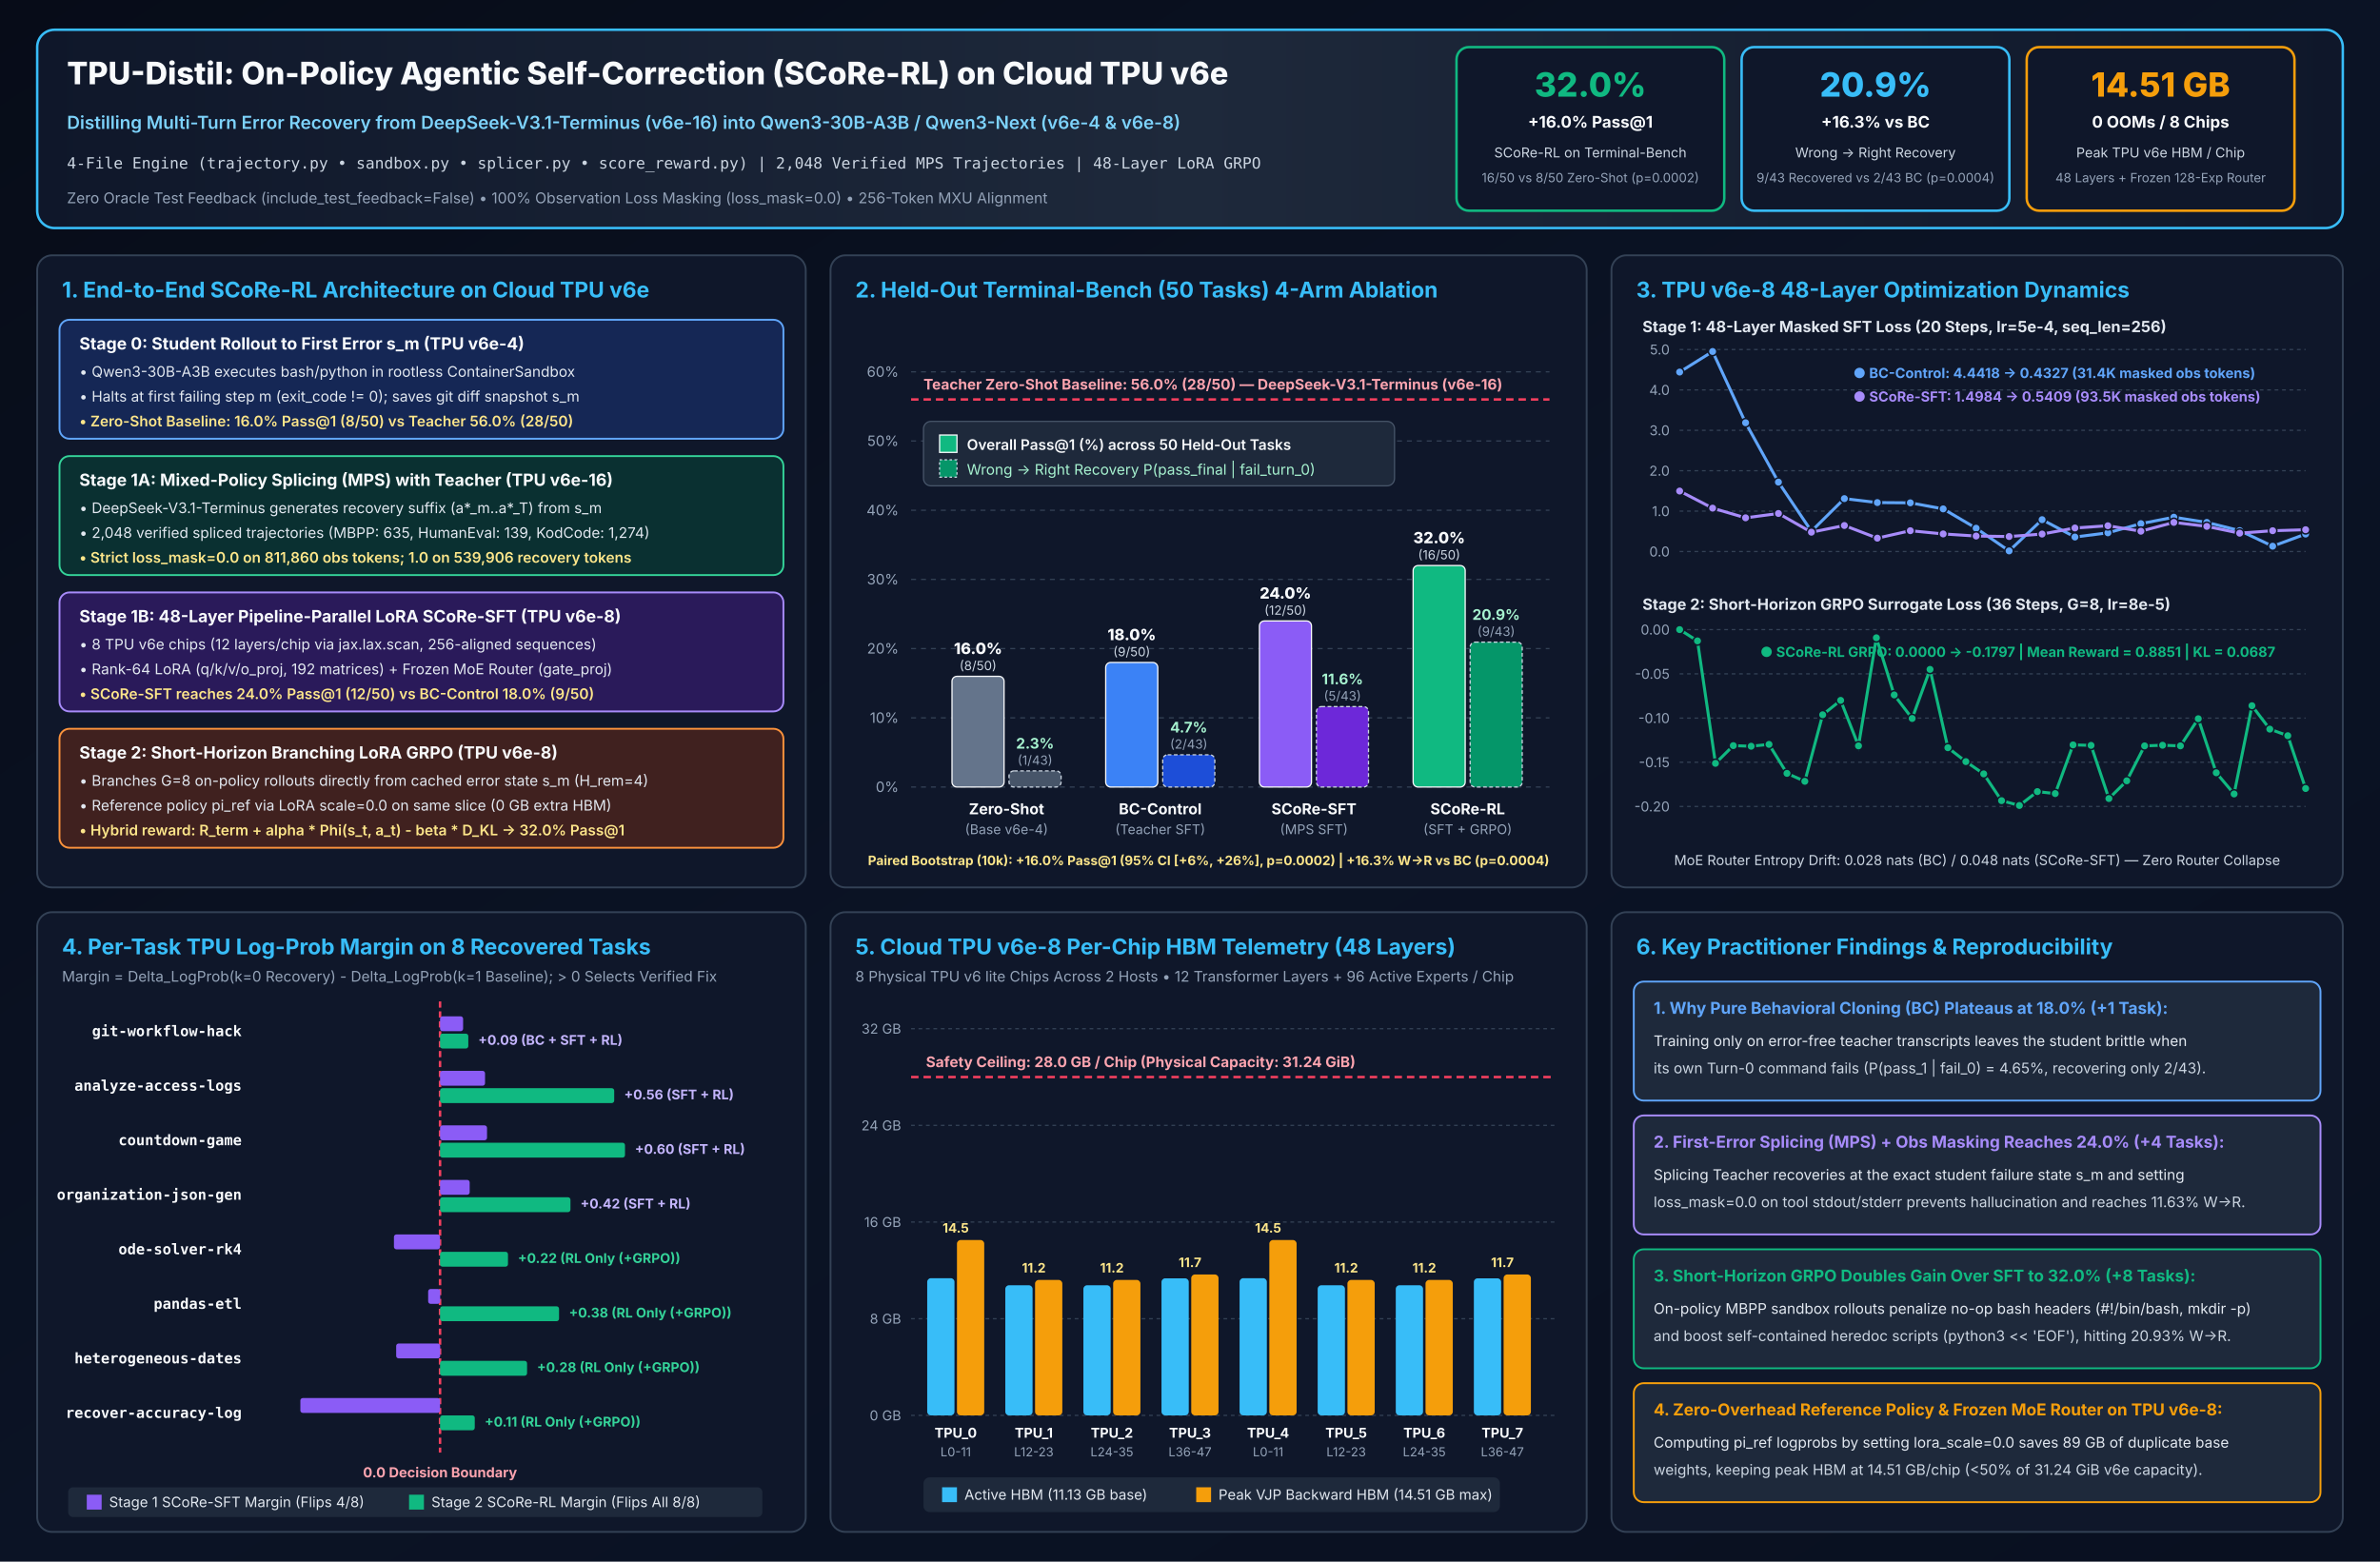
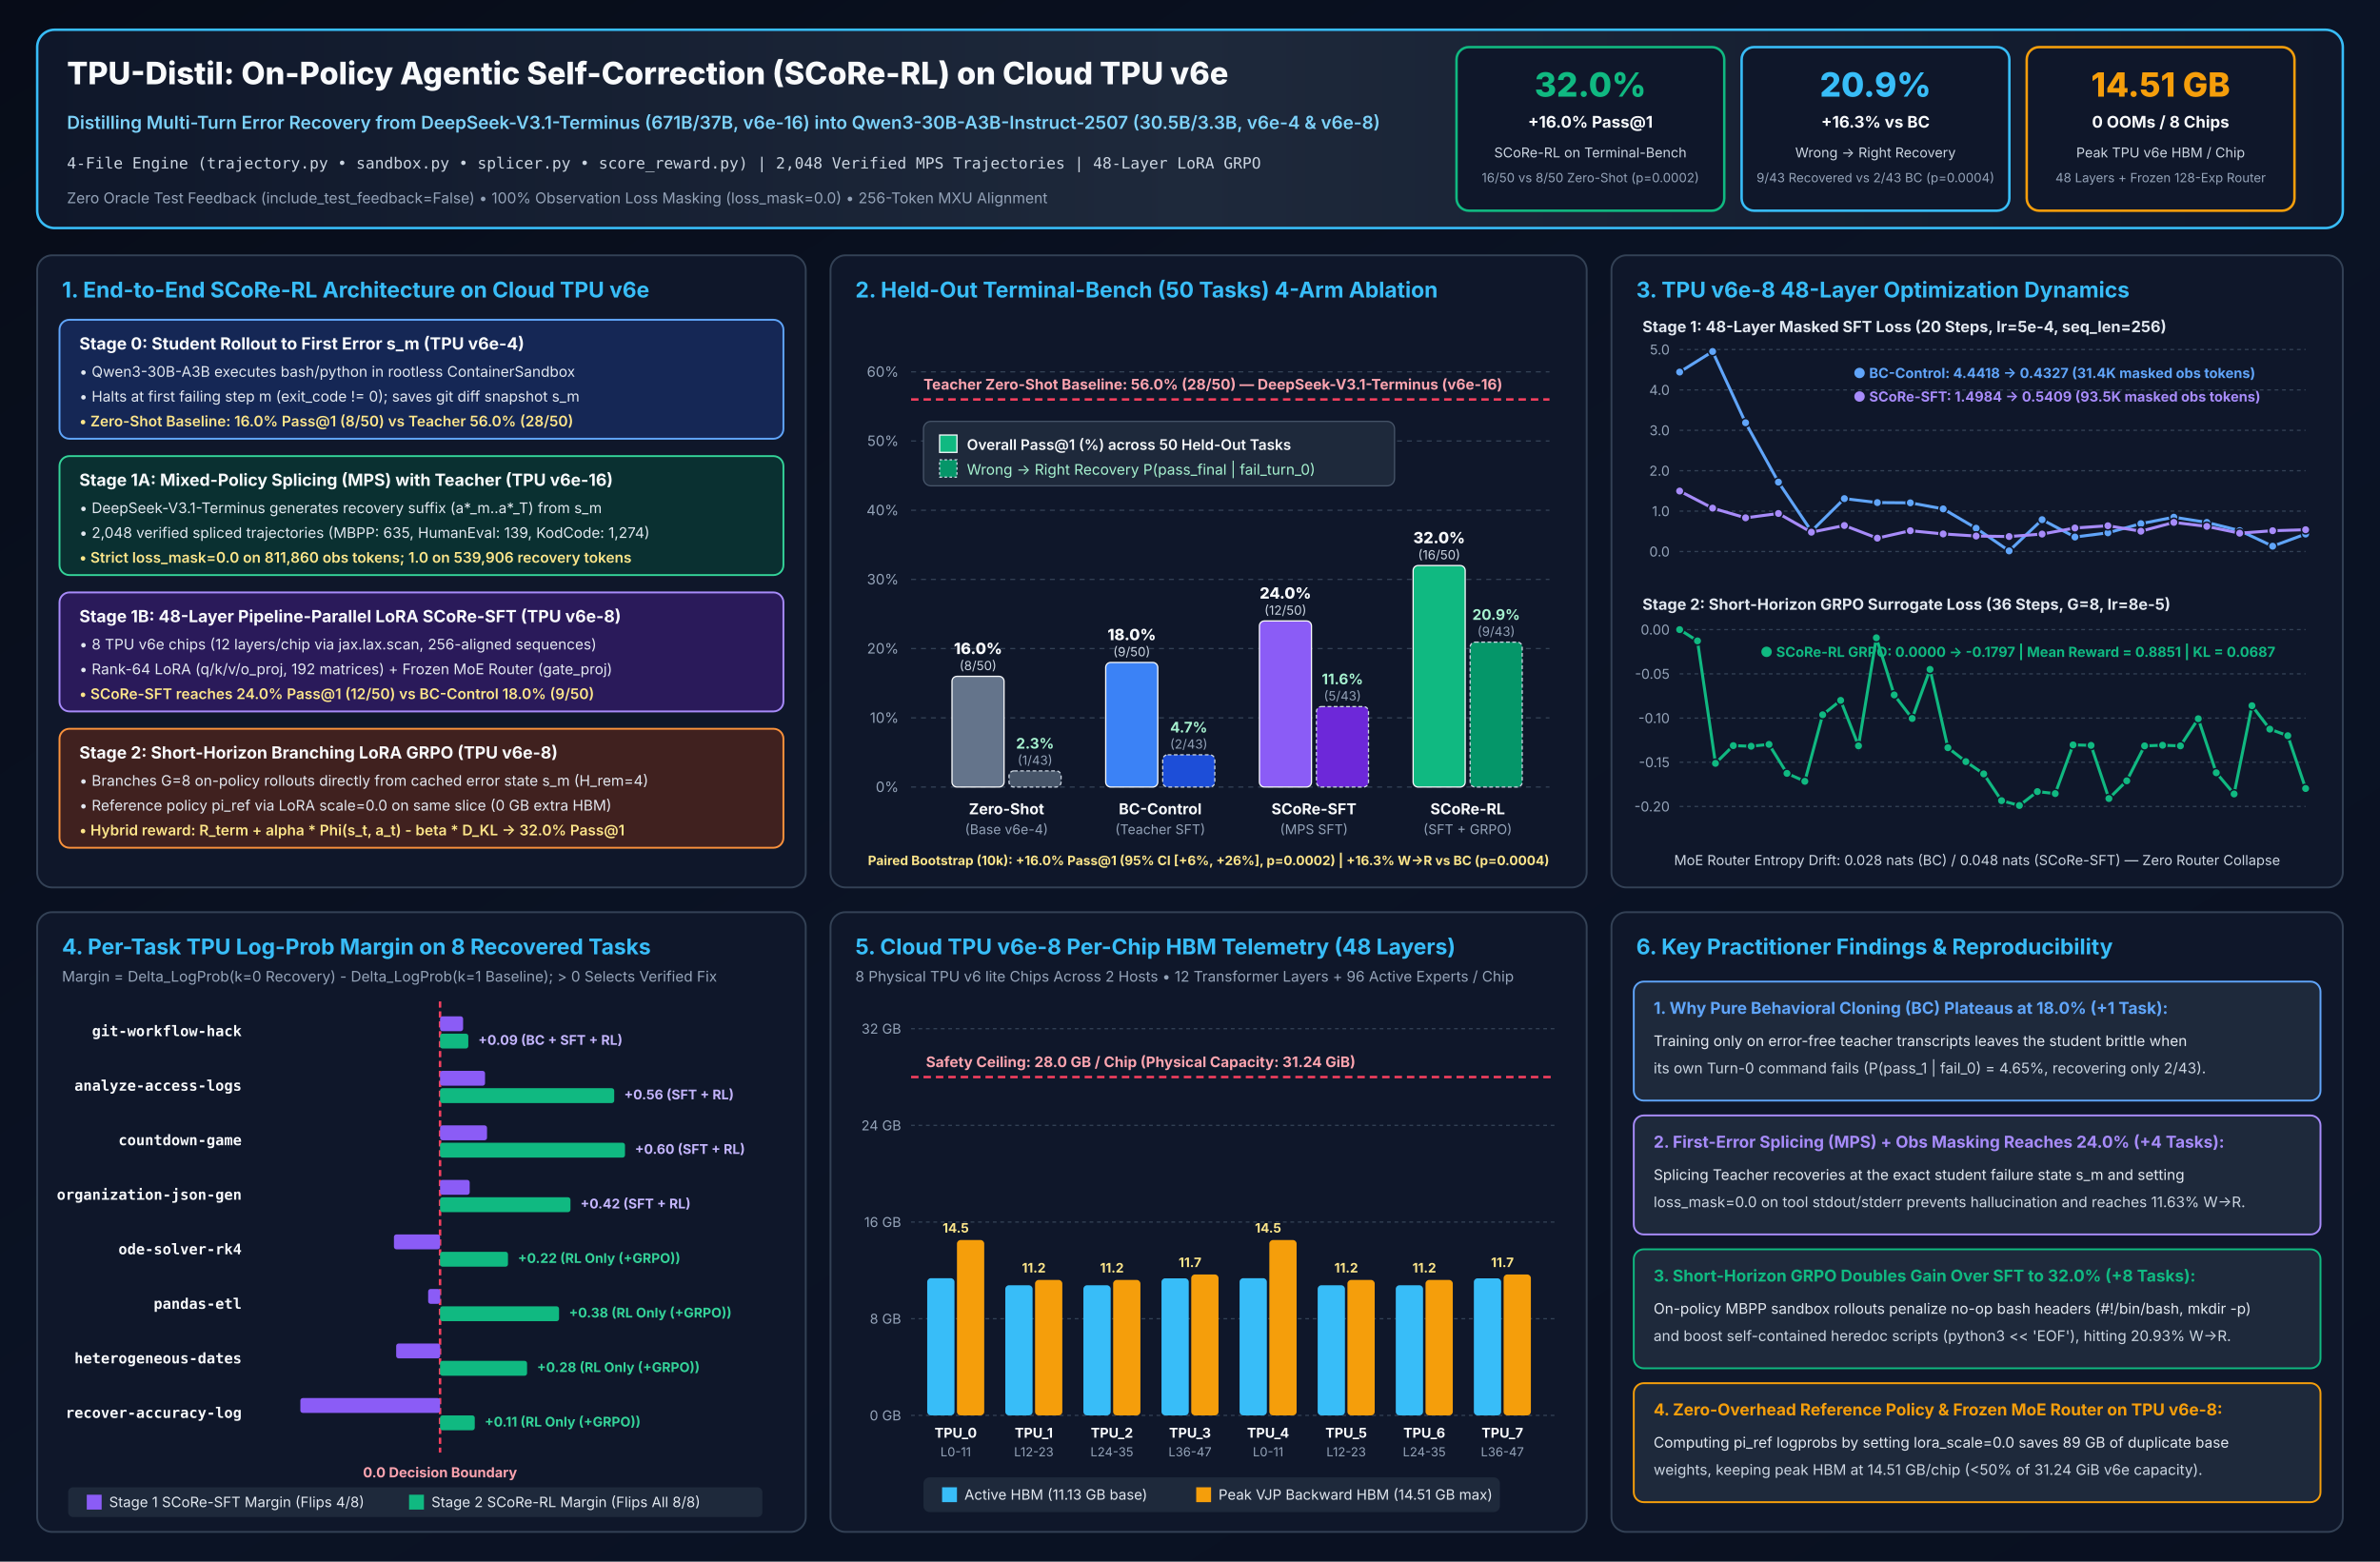
<svg xmlns="http://www.w3.org/2000/svg" viewBox="0 0 1920 1260" width="1920" height="1260">
  <defs>
    <linearGradient id="bgGrad" x1="0" y1="0" x2="1" y2="1">
      <stop offset="0%" stop-color="#070C18" />
      <stop offset="50%" stop-color="#0B1325" />
      <stop offset="100%" stop-color="#091020" />
    </linearGradient>
    <linearGradient id="hdrGrad" x1="0" y1="0" x2="1" y2="0">
      <stop offset="0%" stop-color="#0F172A" />
      <stop offset="50%" stop-color="#1E293B" />
      <stop offset="100%" stop-color="#0F172A" />
    </linearGradient>
    <style>
            text { font-family: 'Inter', 'DejaVu Sans', 'Segoe UI', Arial, sans-serif; }
            .mono { font-family: 'JetBrains Mono', 'DejaVu Sans Mono', monospace; }
          </style>
  </defs>
  <rect x="0" y="0" width="1920" height="1260" fill="url(#bgGrad)" />
  <rect x="30" y="24" width="1860" height="160" rx="14" fill="url(#hdrGrad)" stroke="#38BDF8" stroke-width="2" />
  <text x="54" y="68" fill="#F8FAFC" font-size="25" font-weight="800">TPU-Distil: On-Policy Agentic Self-Correction (SCoRe-RL) on Cloud TPU v6e</text>
-   <text x="54" y="104" fill="#7DD3FC" font-size="14.5" font-weight="600">Distilling Multi-Turn Error Recovery from DeepSeek-V3.1-Terminus (v6e-16) into Qwen3-30B-A3B / Qwen3-Next (v6e-4 &amp; v6e-8)</text>
+   <text x="54" y="104" fill="#7DD3FC" font-size="14.5" font-weight="600">Distilling Multi-Turn Error Recovery from DeepSeek-V3.1-Terminus (671B/37B, v6e-16) into Qwen3-30B-A3B-Instruct-2507 (30.5B/3.3B, v6e-4 &amp; v6e-8)</text>
  <text x="54" y="136" fill="#CBD5E1" font-size="12.5" class="mono">4-File Engine (trajectory.py • sandbox.py • splicer.py • score_reward.py) | 2,048 Verified MPS Trajectories | 48-Layer LoRA GRPO</text>
  <text x="54" y="164" fill="#94A3B8" font-size="12">Zero Oracle Test Feedback (include_test_feedback=False)  •  100% Observation Loss Masking (loss_mask=0.0)  •  256-Token MXU Alignment</text>
  <rect x="1175" y="38" width="216" height="132" rx="10" fill="#0F172A" stroke="#10B981" stroke-width="2" />
  <text x="1283" y="78" fill="#10B981" font-size="27" font-weight="800" text-anchor="middle">32.0%</text>
  <text x="1283" y="103" fill="#F8FAFC" font-size="13" font-weight="700" text-anchor="middle">+16.0% Pass@1</text>
  <text x="1283" y="127" fill="#CBD5E1" font-size="11" text-anchor="middle">SCoRe-RL on Terminal-Bench</text>
  <text x="1283" y="147" fill="#94A3B8" font-size="10.2" text-anchor="middle">16/50 vs 8/50 Zero-Shot (p=0.0002)</text>
  <rect x="1405" y="38" width="216" height="132" rx="10" fill="#0F172A" stroke="#38BDF8" stroke-width="2" />
  <text x="1513" y="78" fill="#38BDF8" font-size="27" font-weight="800" text-anchor="middle">20.9%</text>
  <text x="1513" y="103" fill="#F8FAFC" font-size="13" font-weight="700" text-anchor="middle">+16.3% vs BC</text>
  <text x="1513" y="127" fill="#CBD5E1" font-size="11" text-anchor="middle">Wrong → Right Recovery</text>
  <text x="1513" y="147" fill="#94A3B8" font-size="10.2" text-anchor="middle">9/43 Recovered vs 2/43 BC (p=0.0004)</text>
  <rect x="1635" y="38" width="216" height="132" rx="10" fill="#0F172A" stroke="#F59E0B" stroke-width="2" />
  <text x="1743" y="78" fill="#F59E0B" font-size="27" font-weight="800" text-anchor="middle">14.51 GB</text>
  <text x="1743" y="103" fill="#F8FAFC" font-size="13" font-weight="700" text-anchor="middle">0 OOMs / 8 Chips</text>
  <text x="1743" y="127" fill="#CBD5E1" font-size="11" text-anchor="middle">Peak TPU v6e HBM / Chip</text>
  <text x="1743" y="147" fill="#94A3B8" font-size="10.2" text-anchor="middle">48 Layers + Frozen 128-Exp Router</text>
  <rect x="30" y="206" width="620" height="510" rx="12" fill="#0F172A" stroke="#334155" stroke-width="1.5" />
  <text x="50" y="240" fill="#38BDF8" font-size="17.5" font-weight="700">1. End-to-End SCoRe-RL Architecture on Cloud TPU v6e</text>
  <rect x="48" y="258" width="584" height="96" rx="8" fill="#1E3A8A" fill-opacity="0.45" stroke="#60A5FA" stroke-width="1.5" />
  <text x="64" y="282" fill="#F8FAFC" font-size="13.5" font-weight="700">Stage 0: Student Rollout to First Error s_m (TPU v6e-4)</text>
  <text x="64" y="304" fill="#E2E8F0" font-size="11.8">• Qwen3-30B-A3B executes bash/python in rootless ContainerSandbox</text>
  <text x="64" y="324" fill="#E2E8F0" font-size="11.8">• Halts at first failing step m (exit_code != 0); saves git diff snapshot s_m</text>
  <text x="64" y="344" fill="#FDE68A" font-size="11.8" font-weight="600">• Zero-Shot Baseline: 16.0% Pass@1 (8/50) vs Teacher 56.0% (28/50)</text>
  <rect x="48" y="368" width="584" height="96" rx="8" fill="#064E3B" fill-opacity="0.45" stroke="#34D399" stroke-width="1.5" />
  <text x="64" y="392" fill="#F8FAFC" font-size="13.5" font-weight="700">Stage 1A: Mixed-Policy Splicing (MPS) with Teacher (TPU v6e-16)</text>
  <text x="64" y="414" fill="#E2E8F0" font-size="11.8">• DeepSeek-V3.1-Terminus generates recovery suffix (a*_m..a*_T) from s_m</text>
  <text x="64" y="434" fill="#E2E8F0" font-size="11.8">• 2,048 verified spliced trajectories (MBPP: 635, HumanEval: 139, KodCode: 1,274)</text>
  <text x="64" y="454" fill="#FDE68A" font-size="11.8" font-weight="600">• Strict loss_mask=0.0 on 811,860 obs tokens; 1.0 on 539,906 recovery tokens</text>
  <rect x="48" y="478" width="584" height="96" rx="8" fill="#4C1D95" fill-opacity="0.45" stroke="#A78BFA" stroke-width="1.5" />
  <text x="64" y="502" fill="#F8FAFC" font-size="13.5" font-weight="700">Stage 1B: 48-Layer Pipeline-Parallel LoRA SCoRe-SFT (TPU v6e-8)</text>
  <text x="64" y="524" fill="#E2E8F0" font-size="11.8">• 8 TPU v6e chips (12 layers/chip via jax.lax.scan, 256-aligned sequences)</text>
  <text x="64" y="544" fill="#E2E8F0" font-size="11.8">• Rank-64 LoRA (q/k/v/o_proj, 192 matrices) + Frozen MoE Router (gate_proj)</text>
  <text x="64" y="564" fill="#FDE68A" font-size="11.8" font-weight="600">• SCoRe-SFT reaches 24.0% Pass@1 (12/50) vs BC-Control 18.0% (9/50)</text>
  <rect x="48" y="588" width="584" height="96" rx="8" fill="#7C2D12" fill-opacity="0.45" stroke="#FB923C" stroke-width="1.5" />
  <text x="64" y="612" fill="#F8FAFC" font-size="13.5" font-weight="700">Stage 2: Short-Horizon Branching LoRA GRPO (TPU v6e-8)</text>
  <text x="64" y="634" fill="#E2E8F0" font-size="11.8">• Branches G=8 on-policy rollouts directly from cached error state s_m (H_rem=4)</text>
  <text x="64" y="654" fill="#E2E8F0" font-size="11.8">• Reference policy pi_ref via LoRA scale=0.0 on same slice (0 GB extra HBM)</text>
  <text x="64" y="674" fill="#FDE68A" font-size="11.8" font-weight="600">• Hybrid reward: R_term + alpha * Phi(s_t, a_t) - beta * D_KL → 32.0% Pass@1</text>
  <rect x="670" y="206" width="610" height="510" rx="12" fill="#0F172A" stroke="#334155" stroke-width="1.5" />
  <text x="690" y="240" fill="#38BDF8" font-size="17.5" font-weight="700">2. Held-Out Terminal-Bench (50 Tasks) 4-Arm Ablation</text>
  <line x1="735" y1="635.0" x2="1250" y2="635.0" stroke="#334155" stroke-width="1" stroke-dasharray="4,4" />
  <text x="725" y="639.0" fill="#94A3B8" font-size="11.5" text-anchor="end">0%</text>
  <line x1="735" y1="579.2" x2="1250" y2="579.2" stroke="#334155" stroke-width="1" stroke-dasharray="4,4" />
  <text x="725" y="583.2" fill="#94A3B8" font-size="11.5" text-anchor="end">10%</text>
  <line x1="735" y1="523.3" x2="1250" y2="523.3" stroke="#334155" stroke-width="1" stroke-dasharray="4,4" />
  <text x="725" y="527.3" fill="#94A3B8" font-size="11.5" text-anchor="end">20%</text>
  <line x1="735" y1="467.5" x2="1250" y2="467.5" stroke="#334155" stroke-width="1" stroke-dasharray="4,4" />
  <text x="725" y="471.5" fill="#94A3B8" font-size="11.5" text-anchor="end">30%</text>
  <line x1="735" y1="411.7" x2="1250" y2="411.7" stroke="#334155" stroke-width="1" stroke-dasharray="4,4" />
  <text x="725" y="415.7" fill="#94A3B8" font-size="11.5" text-anchor="end">40%</text>
  <line x1="735" y1="355.8" x2="1250" y2="355.8" stroke="#334155" stroke-width="1" stroke-dasharray="4,4" />
  <text x="725" y="359.8" fill="#94A3B8" font-size="11.5" text-anchor="end">50%</text>
  <line x1="735" y1="300.0" x2="1250" y2="300.0" stroke="#334155" stroke-width="1" stroke-dasharray="4,4" />
  <text x="725" y="304.0" fill="#94A3B8" font-size="11.5" text-anchor="end">60%</text>
  <line x1="735" y1="322.3" x2="1250" y2="322.3" stroke="#F43F5E" stroke-width="2" stroke-dasharray="6,4" />
  <text x="745" y="314.3" fill="#FDA4AF" font-size="11.8" font-weight="700">Teacher Zero-Shot Baseline: 56.0% (28/50) — DeepSeek-V3.1-Terminus (v6e-16)</text>
  <rect x="768" y="545.7" width="42" height="89.3" rx="4" fill="#64748B" stroke="#F8FAFC" stroke-width="1" />
  <rect x="814" y="622.0" width="42" height="13.0" rx="4" fill="#475569" stroke="#CBD5E1" stroke-width="1" stroke-dasharray="3,2" />
  <text x="789" y="527.7" fill="#F8FAFC" font-size="12.5" font-weight="800" text-anchor="middle">16.0%</text>
  <text x="789" y="540.7" fill="#CBD5E1" font-size="10.2" text-anchor="middle">(8/50)</text>
  <text x="835" y="604.0" fill="#A7F3D0" font-size="11.8" font-weight="700" text-anchor="middle">2.3%</text>
  <text x="835" y="617.0" fill="#94A3B8" font-size="10.2" text-anchor="middle">(1/43)</text>
  <text x="812" y="657" fill="#F8FAFC" font-size="12.2" font-weight="700" text-anchor="middle">Zero-Shot</text>
  <text x="812" y="673" fill="#94A3B8" font-size="10.8" text-anchor="middle">(Base v6e-4)</text>
  <rect x="892" y="534.5" width="42" height="100.5" rx="4" fill="#3B82F6" stroke="#F8FAFC" stroke-width="1" />
  <rect x="938" y="609.0" width="42" height="26.0" rx="4" fill="#1D4ED8" stroke="#CBD5E1" stroke-width="1" stroke-dasharray="3,2" />
  <text x="913" y="516.5" fill="#F8FAFC" font-size="12.5" font-weight="800" text-anchor="middle">18.0%</text>
  <text x="913" y="529.5" fill="#CBD5E1" font-size="10.2" text-anchor="middle">(9/50)</text>
  <text x="959" y="591.0" fill="#A7F3D0" font-size="11.8" font-weight="700" text-anchor="middle">4.7%</text>
  <text x="959" y="604.0" fill="#94A3B8" font-size="10.2" text-anchor="middle">(2/43)</text>
  <text x="936" y="657" fill="#F8FAFC" font-size="12.2" font-weight="700" text-anchor="middle">BC-Control</text>
  <text x="936" y="673" fill="#94A3B8" font-size="10.8" text-anchor="middle">(Teacher SFT)</text>
  <rect x="1016" y="501.0" width="42" height="134.0" rx="4" fill="#8B5CF6" stroke="#F8FAFC" stroke-width="1" />
  <rect x="1062" y="570.1" width="42" height="64.9" rx="4" fill="#6D28D9" stroke="#CBD5E1" stroke-width="1" stroke-dasharray="3,2" />
  <text x="1037" y="483.0" fill="#F8FAFC" font-size="12.5" font-weight="800" text-anchor="middle">24.0%</text>
  <text x="1037" y="496.0" fill="#CBD5E1" font-size="10.2" text-anchor="middle">(12/50)</text>
  <text x="1083" y="552.1" fill="#A7F3D0" font-size="11.8" font-weight="700" text-anchor="middle">11.6%</text>
  <text x="1083" y="565.1" fill="#94A3B8" font-size="10.2" text-anchor="middle">(5/43)</text>
  <text x="1060" y="657" fill="#F8FAFC" font-size="12.2" font-weight="700" text-anchor="middle">SCoRe-SFT</text>
  <text x="1060" y="673" fill="#94A3B8" font-size="10.8" text-anchor="middle">(MPS SFT)</text>
  <rect x="1140" y="456.3" width="42" height="178.7" rx="4" fill="#10B981" stroke="#F8FAFC" stroke-width="1" />
  <rect x="1186" y="518.1" width="42" height="116.9" rx="4" fill="#059669" stroke="#CBD5E1" stroke-width="1" stroke-dasharray="3,2" />
  <text x="1161" y="438.3" fill="#F8FAFC" font-size="12.5" font-weight="800" text-anchor="middle">32.0%</text>
  <text x="1161" y="451.3" fill="#CBD5E1" font-size="10.2" text-anchor="middle">(16/50)</text>
  <text x="1207" y="500.1" fill="#A7F3D0" font-size="11.8" font-weight="700" text-anchor="middle">20.9%</text>
  <text x="1207" y="513.1" fill="#94A3B8" font-size="10.2" text-anchor="middle">(9/43)</text>
  <text x="1184" y="657" fill="#F8FAFC" font-size="12.2" font-weight="700" text-anchor="middle">SCoRe-RL</text>
  <text x="1184" y="673" fill="#94A3B8" font-size="10.8" text-anchor="middle">(SFT + GRPO)</text>
  <rect x="745" y="340" width="380" height="52" rx="6" fill="#1E293B" stroke="#475569" stroke-width="1" />
  <rect x="758" y="351" width="14" height="14" fill="#10B981" stroke="#F8FAFC" stroke-width="1" />
  <text x="780" y="363" fill="#F8FAFC" font-size="11.8" font-weight="600">Overall Pass@1 (%) across 50 Held-Out Tasks</text>
  <rect x="758" y="371" width="14" height="14" fill="#059669" stroke="#CBD5E1" stroke-width="1" stroke-dasharray="2,2" />
  <text x="780" y="383" fill="#A7F3D0" font-size="11.8">Wrong → Right Recovery P(pass_final | fail_turn_0)</text>
  <text x="975" y="698" fill="#FDE68A" font-size="10.5" font-weight="700" text-anchor="middle">Paired Bootstrap (10k): +16.0% Pass@1 (95% CI [+6%, +26%], p=0.0002) | +16.3% W→R vs BC (p=0.0004)</text>
  <rect x="1300" y="206" width="590" height="510" rx="12" fill="#0F172A" stroke="#334155" stroke-width="1.5" />
  <text x="1320" y="240" fill="#38BDF8" font-size="17.5" font-weight="700">3. TPU v6e-8 48-Layer Optimization Dynamics</text>
  <text x="1325" y="268" fill="#E2E8F0" font-size="12.5" font-weight="700">Stage 1: 48-Layer Masked SFT Loss (20 Steps, lr=5e-4, seq_len=256)</text>
  <line x1="1355" y1="445.0" x2="1860" y2="445.0" stroke="#334155" stroke-width="1" stroke-dasharray="3,3" />
  <text x="1347" y="449.0" fill="#94A3B8" font-size="11" text-anchor="end">0.0</text>
  <line x1="1355" y1="412.4" x2="1860" y2="412.4" stroke="#334155" stroke-width="1" stroke-dasharray="3,3" />
  <text x="1347" y="416.4" fill="#94A3B8" font-size="11" text-anchor="end">1.0</text>
  <line x1="1355" y1="379.8" x2="1860" y2="379.8" stroke="#334155" stroke-width="1" stroke-dasharray="3,3" />
  <text x="1347" y="383.8" fill="#94A3B8" font-size="11" text-anchor="end">2.0</text>
  <line x1="1355" y1="347.2" x2="1860" y2="347.2" stroke="#334155" stroke-width="1" stroke-dasharray="3,3" />
  <text x="1347" y="351.2" fill="#94A3B8" font-size="11" text-anchor="end">3.0</text>
  <line x1="1355" y1="314.6" x2="1860" y2="314.6" stroke="#334155" stroke-width="1" stroke-dasharray="3,3" />
  <text x="1347" y="318.6" fill="#94A3B8" font-size="11" text-anchor="end">4.0</text>
  <line x1="1355" y1="282.0" x2="1860" y2="282.0" stroke="#334155" stroke-width="1" stroke-dasharray="3,3" />
  <text x="1347" y="286.0" fill="#94A3B8" font-size="11" text-anchor="end">5.0</text>
  <polyline fill="none" stroke="#60A5FA" stroke-width="2.4" points="1355.0,300.2 1381.6,283.6 1408.2,341.1 1434.7,389.0 1461.3,428.6 1487.9,402.3 1514.5,405.5 1541.1,405.7 1567.6,410.6 1594.2,426.2 1620.8,444.5 1647.4,419.3 1673.9,433.3 1700.5,429.9 1727.1,422.5 1753.7,417.3 1780.3,421.5 1806.8,428.1 1833.4,440.7 1860.0,430.9" />
  <circle cx="1355.0" cy="300.2" r="3.4" fill="#60A5FA" stroke="#0F172A" stroke-width="1.2" />
  <circle cx="1381.6" cy="283.6" r="3.4" fill="#60A5FA" stroke="#0F172A" stroke-width="1.2" />
  <circle cx="1408.2" cy="341.1" r="3.4" fill="#60A5FA" stroke="#0F172A" stroke-width="1.2" />
  <circle cx="1434.7" cy="389.0" r="3.4" fill="#60A5FA" stroke="#0F172A" stroke-width="1.2" />
  <circle cx="1461.3" cy="428.6" r="3.4" fill="#60A5FA" stroke="#0F172A" stroke-width="1.2" />
  <circle cx="1487.9" cy="402.3" r="3.4" fill="#60A5FA" stroke="#0F172A" stroke-width="1.2" />
  <circle cx="1514.5" cy="405.5" r="3.4" fill="#60A5FA" stroke="#0F172A" stroke-width="1.2" />
  <circle cx="1541.1" cy="405.7" r="3.4" fill="#60A5FA" stroke="#0F172A" stroke-width="1.2" />
  <circle cx="1567.6" cy="410.6" r="3.4" fill="#60A5FA" stroke="#0F172A" stroke-width="1.2" />
  <circle cx="1594.2" cy="426.2" r="3.4" fill="#60A5FA" stroke="#0F172A" stroke-width="1.2" />
  <circle cx="1620.8" cy="444.5" r="3.4" fill="#60A5FA" stroke="#0F172A" stroke-width="1.2" />
  <circle cx="1647.4" cy="419.3" r="3.4" fill="#60A5FA" stroke="#0F172A" stroke-width="1.2" />
  <circle cx="1673.9" cy="433.3" r="3.4" fill="#60A5FA" stroke="#0F172A" stroke-width="1.2" />
  <circle cx="1700.5" cy="429.9" r="3.4" fill="#60A5FA" stroke="#0F172A" stroke-width="1.2" />
  <circle cx="1727.1" cy="422.5" r="3.4" fill="#60A5FA" stroke="#0F172A" stroke-width="1.2" />
  <circle cx="1753.7" cy="417.3" r="3.4" fill="#60A5FA" stroke="#0F172A" stroke-width="1.2" />
  <circle cx="1780.3" cy="421.5" r="3.4" fill="#60A5FA" stroke="#0F172A" stroke-width="1.2" />
  <circle cx="1806.8" cy="428.1" r="3.4" fill="#60A5FA" stroke="#0F172A" stroke-width="1.2" />
  <circle cx="1833.4" cy="440.7" r="3.4" fill="#60A5FA" stroke="#0F172A" stroke-width="1.2" />
  <circle cx="1860.0" cy="430.9" r="3.4" fill="#60A5FA" stroke="#0F172A" stroke-width="1.2" />
  <polyline fill="none" stroke="#A78BFA" stroke-width="2.4" points="1355.0,396.2 1381.6,410.0 1408.2,417.8 1434.7,414.3 1461.3,429.4 1487.9,424.0 1514.5,434.2 1541.1,428.2 1567.6,430.8 1594.2,432.5 1620.8,432.9 1647.4,430.9 1673.9,426.0 1700.5,424.2 1727.1,428.6 1753.7,421.5 1780.3,424.7 1806.8,430.2 1833.4,428.2 1860.0,427.4" />
  <circle cx="1355.0" cy="396.2" r="3.4" fill="#A78BFA" stroke="#0F172A" stroke-width="1.2" />
  <circle cx="1381.6" cy="410.0" r="3.4" fill="#A78BFA" stroke="#0F172A" stroke-width="1.2" />
  <circle cx="1408.2" cy="417.8" r="3.4" fill="#A78BFA" stroke="#0F172A" stroke-width="1.2" />
  <circle cx="1434.7" cy="414.3" r="3.4" fill="#A78BFA" stroke="#0F172A" stroke-width="1.2" />
  <circle cx="1461.3" cy="429.4" r="3.4" fill="#A78BFA" stroke="#0F172A" stroke-width="1.2" />
  <circle cx="1487.9" cy="424.0" r="3.4" fill="#A78BFA" stroke="#0F172A" stroke-width="1.2" />
  <circle cx="1514.5" cy="434.2" r="3.4" fill="#A78BFA" stroke="#0F172A" stroke-width="1.2" />
  <circle cx="1541.1" cy="428.2" r="3.4" fill="#A78BFA" stroke="#0F172A" stroke-width="1.2" />
  <circle cx="1567.6" cy="430.8" r="3.4" fill="#A78BFA" stroke="#0F172A" stroke-width="1.2" />
  <circle cx="1594.2" cy="432.5" r="3.4" fill="#A78BFA" stroke="#0F172A" stroke-width="1.2" />
  <circle cx="1620.8" cy="432.9" r="3.4" fill="#A78BFA" stroke="#0F172A" stroke-width="1.2" />
  <circle cx="1647.4" cy="430.9" r="3.4" fill="#A78BFA" stroke="#0F172A" stroke-width="1.2" />
  <circle cx="1673.9" cy="426.0" r="3.4" fill="#A78BFA" stroke="#0F172A" stroke-width="1.2" />
  <circle cx="1700.5" cy="424.2" r="3.4" fill="#A78BFA" stroke="#0F172A" stroke-width="1.2" />
  <circle cx="1727.1" cy="428.6" r="3.4" fill="#A78BFA" stroke="#0F172A" stroke-width="1.2" />
  <circle cx="1753.7" cy="421.5" r="3.4" fill="#A78BFA" stroke="#0F172A" stroke-width="1.2" />
  <circle cx="1780.3" cy="424.7" r="3.4" fill="#A78BFA" stroke="#0F172A" stroke-width="1.2" />
  <circle cx="1806.8" cy="430.2" r="3.4" fill="#A78BFA" stroke="#0F172A" stroke-width="1.2" />
  <circle cx="1833.4" cy="428.2" r="3.4" fill="#A78BFA" stroke="#0F172A" stroke-width="1.2" />
  <circle cx="1860.0" cy="427.4" r="3.4" fill="#A78BFA" stroke="#0F172A" stroke-width="1.2" />
  <text x="1495" y="305" fill="#60A5FA" font-size="11.2" font-weight="700">● BC-Control: 4.4418 → 0.4327 (31.4K masked obs tokens)</text>
  <text x="1495" y="324" fill="#A78BFA" font-size="11.2" font-weight="700">● SCoRe-SFT: 1.4984 → 0.5409 (93.5K masked obs tokens)</text>
  <text x="1325" y="492" fill="#E2E8F0" font-size="12.5" font-weight="700">Stage 2: Short-Horizon GRPO Surrogate Loss (36 Steps, G=8, lr=8e-5)</text>
  <line x1="1355" y1="508.0" x2="1860" y2="508.0" stroke="#334155" stroke-width="1" stroke-dasharray="3,3" />
  <text x="1347" y="512.0" fill="#94A3B8" font-size="11" text-anchor="end">0.00</text>
  <line x1="1355" y1="543.7" x2="1860" y2="543.7" stroke="#334155" stroke-width="1" stroke-dasharray="3,3" />
  <text x="1347" y="547.7" fill="#94A3B8" font-size="11" text-anchor="end">-0.05</text>
  <line x1="1355" y1="579.4" x2="1860" y2="579.4" stroke="#334155" stroke-width="1" stroke-dasharray="3,3" />
  <text x="1347" y="583.4" fill="#94A3B8" font-size="11" text-anchor="end">-0.10</text>
  <line x1="1355" y1="615.0" x2="1860" y2="615.0" stroke="#334155" stroke-width="1" stroke-dasharray="3,3" />
  <text x="1347" y="619.0" fill="#94A3B8" font-size="11" text-anchor="end">-0.15</text>
  <line x1="1355" y1="650.7" x2="1860" y2="650.7" stroke="#334155" stroke-width="1" stroke-dasharray="3,3" />
  <text x="1347" y="654.7" fill="#94A3B8" font-size="11" text-anchor="end">-0.20</text>
  <polyline fill="none" stroke="#10B981" stroke-width="2.4" points="1355.0,508.0 1369.4,517.1 1383.9,615.9 1398.3,601.6 1412.7,602.1 1427.1,600.6 1441.6,624.0 1456.0,630.4 1470.4,576.7 1484.9,565.1 1499.3,601.8 1513.7,514.6 1528.1,560.7 1542.6,579.7 1557.0,540.1 1571.4,603.3 1585.9,614.5 1600.3,624.4 1614.7,646.0 1629.1,649.9 1643.6,638.7 1658.0,640.3 1672.4,601.0 1686.9,601.4 1701.3,644.3 1715.7,630.0 1730.1,601.8 1744.6,601.3 1759.0,601.8 1773.4,579.9 1787.9,623.5 1802.3,640.6 1816.7,569.4 1831.1,588.3 1845.6,593.6 1860.0,636.2" />
  <circle cx="1355.0" cy="508.0" r="3.4" fill="#10B981" stroke="#0F172A" stroke-width="1.2" />
  <circle cx="1369.4" cy="517.1" r="3.4" fill="#10B981" stroke="#0F172A" stroke-width="1.2" />
  <circle cx="1383.9" cy="615.9" r="3.4" fill="#10B981" stroke="#0F172A" stroke-width="1.2" />
  <circle cx="1398.3" cy="601.6" r="3.4" fill="#10B981" stroke="#0F172A" stroke-width="1.2" />
  <circle cx="1412.7" cy="602.1" r="3.4" fill="#10B981" stroke="#0F172A" stroke-width="1.2" />
  <circle cx="1427.1" cy="600.6" r="3.4" fill="#10B981" stroke="#0F172A" stroke-width="1.2" />
  <circle cx="1441.6" cy="624.0" r="3.4" fill="#10B981" stroke="#0F172A" stroke-width="1.2" />
  <circle cx="1456.0" cy="630.4" r="3.4" fill="#10B981" stroke="#0F172A" stroke-width="1.2" />
  <circle cx="1470.4" cy="576.7" r="3.4" fill="#10B981" stroke="#0F172A" stroke-width="1.2" />
  <circle cx="1484.9" cy="565.1" r="3.4" fill="#10B981" stroke="#0F172A" stroke-width="1.2" />
  <circle cx="1499.3" cy="601.8" r="3.4" fill="#10B981" stroke="#0F172A" stroke-width="1.2" />
  <circle cx="1513.7" cy="514.6" r="3.4" fill="#10B981" stroke="#0F172A" stroke-width="1.2" />
  <circle cx="1528.1" cy="560.7" r="3.4" fill="#10B981" stroke="#0F172A" stroke-width="1.2" />
  <circle cx="1542.6" cy="579.7" r="3.4" fill="#10B981" stroke="#0F172A" stroke-width="1.2" />
  <circle cx="1557.0" cy="540.1" r="3.4" fill="#10B981" stroke="#0F172A" stroke-width="1.2" />
  <circle cx="1571.4" cy="603.3" r="3.4" fill="#10B981" stroke="#0F172A" stroke-width="1.2" />
  <circle cx="1585.9" cy="614.5" r="3.4" fill="#10B981" stroke="#0F172A" stroke-width="1.2" />
  <circle cx="1600.3" cy="624.4" r="3.4" fill="#10B981" stroke="#0F172A" stroke-width="1.2" />
  <circle cx="1614.7" cy="646.0" r="3.4" fill="#10B981" stroke="#0F172A" stroke-width="1.2" />
  <circle cx="1629.1" cy="649.9" r="3.4" fill="#10B981" stroke="#0F172A" stroke-width="1.2" />
  <circle cx="1643.6" cy="638.7" r="3.4" fill="#10B981" stroke="#0F172A" stroke-width="1.2" />
  <circle cx="1658.0" cy="640.3" r="3.4" fill="#10B981" stroke="#0F172A" stroke-width="1.2" />
  <circle cx="1672.4" cy="601.0" r="3.4" fill="#10B981" stroke="#0F172A" stroke-width="1.2" />
  <circle cx="1686.9" cy="601.4" r="3.4" fill="#10B981" stroke="#0F172A" stroke-width="1.2" />
  <circle cx="1701.3" cy="644.3" r="3.4" fill="#10B981" stroke="#0F172A" stroke-width="1.2" />
  <circle cx="1715.7" cy="630.0" r="3.4" fill="#10B981" stroke="#0F172A" stroke-width="1.2" />
  <circle cx="1730.1" cy="601.8" r="3.4" fill="#10B981" stroke="#0F172A" stroke-width="1.2" />
  <circle cx="1744.6" cy="601.3" r="3.4" fill="#10B981" stroke="#0F172A" stroke-width="1.2" />
  <circle cx="1759.0" cy="601.8" r="3.4" fill="#10B981" stroke="#0F172A" stroke-width="1.2" />
  <circle cx="1773.4" cy="579.9" r="3.4" fill="#10B981" stroke="#0F172A" stroke-width="1.2" />
  <circle cx="1787.9" cy="623.5" r="3.4" fill="#10B981" stroke="#0F172A" stroke-width="1.2" />
  <circle cx="1802.3" cy="640.6" r="3.4" fill="#10B981" stroke="#0F172A" stroke-width="1.2" />
  <circle cx="1816.7" cy="569.4" r="3.4" fill="#10B981" stroke="#0F172A" stroke-width="1.2" />
  <circle cx="1831.1" cy="588.3" r="3.4" fill="#10B981" stroke="#0F172A" stroke-width="1.2" />
  <circle cx="1845.6" cy="593.6" r="3.4" fill="#10B981" stroke="#0F172A" stroke-width="1.2" />
  <circle cx="1860.0" cy="636.2" r="3.4" fill="#10B981" stroke="#0F172A" stroke-width="1.2" />
  <text x="1420" y="530" fill="#10B981" font-size="11.2" font-weight="700">● SCoRe-RL GRPO: 0.0000 → -0.1797 | Mean Reward = 0.8851 | KL = 0.0687</text>
  <text x="1595" y="698" fill="#CBD5E1" font-size="11.2" text-anchor="middle">MoE Router Entropy Drift: 0.028 nats (BC) / 0.048 nats (SCoRe-SFT) — Zero Router Collapse</text>
  <rect x="30" y="736" width="620" height="500" rx="12" fill="#0F172A" stroke="#334155" stroke-width="1.5" />
  <text x="50" y="770" fill="#38BDF8" font-size="17.5" font-weight="700">4. Per-Task TPU Log-Prob Margin on 8 Recovered Tasks</text>
  <text x="50" y="792" fill="#94A3B8" font-size="11.8">Margin = Delta_LogProb(k=0 Recovery) - Delta_LogProb(k=1 Baseline); &gt; 0 Selects Verified Fix</text>
  <line x1="355.0" y1="808" x2="355.0" y2="1172" stroke="#F43F5E" stroke-width="2" stroke-dasharray="5,3" />
  <text x="355.0" y="1192" fill="#FDA4AF" font-size="11.2" font-weight="700" text-anchor="middle">0.0 Decision Boundary</text>
  <text x="195" y="836" fill="#F8FAFC" font-size="11.8" font-weight="700" text-anchor="end" class="mono">git-workflow-hack</text>
  <rect x="355.0" y="820" width="18.6" height="12" rx="2" fill="#8B5CF6" />
  <rect x="355.0" y="834" width="22.8" height="12" rx="2" fill="#10B981" />
  <text x="385.8" y="843" fill="#C4B5FD" font-size="10.8" font-weight="700">+0.09 (BC + SFT + RL)</text>
  <text x="195" y="880" fill="#F8FAFC" font-size="11.8" font-weight="700" text-anchor="end" class="mono">analyze-access-logs</text>
  <rect x="355.0" y="864" width="36.3" height="12" rx="2" fill="#8B5CF6" />
  <rect x="355.0" y="878" width="140.5" height="12" rx="2" fill="#10B981" />
  <text x="503.5" y="887" fill="#C4B5FD" font-size="10.8" font-weight="700">+0.56 (SFT + RL)</text>
  <text x="195" y="924" fill="#F8FAFC" font-size="11.8" font-weight="700" text-anchor="end" class="mono">countdown-game</text>
  <rect x="355.0" y="908" width="37.9" height="12" rx="2" fill="#8B5CF6" />
  <rect x="355.0" y="922" width="149.2" height="12" rx="2" fill="#10B981" />
  <text x="512.2" y="931" fill="#C4B5FD" font-size="10.8" font-weight="700">+0.60 (SFT + RL)</text>
  <text x="195" y="968" fill="#F8FAFC" font-size="11.8" font-weight="700" text-anchor="end" class="mono">organization-json-gen</text>
  <rect x="355.0" y="952" width="23.9" height="12" rx="2" fill="#8B5CF6" />
  <rect x="355.0" y="966" width="105.2" height="12" rx="2" fill="#10B981" />
  <text x="468.2" y="975" fill="#C4B5FD" font-size="10.8" font-weight="700">+0.42 (SFT + RL)</text>
  <text x="195" y="1012" fill="#F8FAFC" font-size="11.8" font-weight="700" text-anchor="end" class="mono">ode-solver-rk4</text>
  <rect x="317.8" y="996" width="37.2" height="12" rx="2" fill="#8B5CF6" />
  <rect x="355.0" y="1010" width="54.8" height="12" rx="2" fill="#10B981" />
  <text x="417.8" y="1019" fill="#34D399" font-size="10.8" font-weight="700">+0.22 (RL Only (+GRPO))</text>
  <text x="195" y="1056" fill="#F8FAFC" font-size="11.8" font-weight="700" text-anchor="end" class="mono">pandas-etl</text>
  <rect x="345.4" y="1040" width="9.7" height="12" rx="2" fill="#8B5CF6" />
  <rect x="355.0" y="1054" width="96.0" height="12" rx="2" fill="#10B981" />
  <text x="459.0" y="1063" fill="#34D399" font-size="10.8" font-weight="700">+0.38 (RL Only (+GRPO))</text>
  <text x="195" y="1100" fill="#F8FAFC" font-size="11.8" font-weight="700" text-anchor="end" class="mono">heterogeneous-dates</text>
  <rect x="319.6" y="1084" width="35.5" height="12" rx="2" fill="#8B5CF6" />
  <rect x="355.0" y="1098" width="70.2" height="12" rx="2" fill="#10B981" />
  <text x="433.2" y="1107" fill="#34D399" font-size="10.8" font-weight="700">+0.28 (RL Only (+GRPO))</text>
  <text x="195" y="1144" fill="#F8FAFC" font-size="11.8" font-weight="700" text-anchor="end" class="mono">recover-accuracy-log</text>
  <rect x="242.3" y="1128" width="112.7" height="12" rx="2" fill="#8B5CF6" />
  <rect x="355.0" y="1142" width="28.0" height="12" rx="2" fill="#10B981" />
  <text x="391.0" y="1151" fill="#34D399" font-size="10.8" font-weight="700">+0.11 (RL Only (+GRPO))</text>
  <rect x="55" y="1200" width="560" height="24" rx="4" fill="#1E293B" />
  <rect x="70" y="1206" width="12" height="12" fill="#8B5CF6" />
  <text x="88" y="1216" fill="#E2E8F0" font-size="11.5">Stage 1 SCoRe-SFT Margin (Flips 4/8)</text>
  <rect x="330" y="1206" width="12" height="12" fill="#10B981" />
  <text x="348" y="1216" fill="#E2E8F0" font-size="11.5">Stage 2 SCoRe-RL Margin (Flips All 8/8)</text>
  <rect x="670" y="736" width="610" height="500" rx="12" fill="#0F172A" stroke="#334155" stroke-width="1.5" />
  <text x="690" y="770" fill="#38BDF8" font-size="17.5" font-weight="700">5. Cloud TPU v6e-8 Per-Chip HBM Telemetry (48 Layers)</text>
  <text x="690" y="792" fill="#94A3B8" font-size="11.8">8 Physical TPU v6 lite Chips Across 2 Hosts  •  12 Transformer Layers + 96 Active Experts / Chip</text>
  <line x1="735" y1="1142.0" x2="1255" y2="1142.0" stroke="#334155" stroke-width="1" stroke-dasharray="3,3" />
  <text x="727" y="1146.0" fill="#94A3B8" font-size="11" text-anchor="end">0 GB</text>
  <line x1="735" y1="1064.0" x2="1255" y2="1064.0" stroke="#334155" stroke-width="1" stroke-dasharray="3,3" />
  <text x="727" y="1068.0" fill="#94A3B8" font-size="11" text-anchor="end">8 GB</text>
  <line x1="735" y1="986.0" x2="1255" y2="986.0" stroke="#334155" stroke-width="1" stroke-dasharray="3,3" />
  <text x="727" y="990.0" fill="#94A3B8" font-size="11" text-anchor="end">16 GB</text>
  <line x1="735" y1="908.0" x2="1255" y2="908.0" stroke="#334155" stroke-width="1" stroke-dasharray="3,3" />
  <text x="727" y="912.0" fill="#94A3B8" font-size="11" text-anchor="end">24 GB</text>
  <line x1="735" y1="830.0" x2="1255" y2="830.0" stroke="#334155" stroke-width="1" stroke-dasharray="3,3" />
  <text x="727" y="834.0" fill="#94A3B8" font-size="11" text-anchor="end">32 GB</text>
  <line x1="735" y1="869.0" x2="1255" y2="869.0" stroke="#F43F5E" stroke-width="2" stroke-dasharray="6,4" />
  <text x="747" y="861.0" fill="#FDA4AF" font-size="11.8" font-weight="700">Safety Ceiling: 28.0 GB / Chip (Physical Capacity: 31.24 GiB)</text>
  <rect x="748" y="1031.3" width="22" height="110.7" rx="3" fill="#38BDF8" />
  <rect x="772" y="1000.5" width="22" height="141.5" rx="3" fill="#F59E0B" />
  <text x="771" y="994.5" fill="#FDE68A" font-size="10.5" font-weight="700" text-anchor="middle">14.5</text>
  <text x="771" y="1160" fill="#F8FAFC" font-size="11" font-weight="700" text-anchor="middle">TPU_0</text>
  <text x="771" y="1175" fill="#94A3B8" font-size="10" text-anchor="middle">L0-11</text>
  <rect x="811" y="1037.0" width="22" height="105.0" rx="3" fill="#38BDF8" />
  <rect x="835" y="1032.7" width="22" height="109.3" rx="3" fill="#F59E0B" />
  <text x="834" y="1026.7" fill="#FDE68A" font-size="10.5" font-weight="700" text-anchor="middle">11.2</text>
  <text x="834" y="1160" fill="#F8FAFC" font-size="11" font-weight="700" text-anchor="middle">TPU_1</text>
  <text x="834" y="1175" fill="#94A3B8" font-size="10" text-anchor="middle">L12-23</text>
  <rect x="874" y="1037.0" width="22" height="105.0" rx="3" fill="#38BDF8" />
  <rect x="898" y="1032.7" width="22" height="109.3" rx="3" fill="#F59E0B" />
  <text x="897" y="1026.7" fill="#FDE68A" font-size="10.5" font-weight="700" text-anchor="middle">11.2</text>
  <text x="897" y="1160" fill="#F8FAFC" font-size="11" font-weight="700" text-anchor="middle">TPU_2</text>
  <text x="897" y="1175" fill="#94A3B8" font-size="10" text-anchor="middle">L24-35</text>
  <rect x="937" y="1031.4" width="22" height="110.6" rx="3" fill="#38BDF8" />
  <rect x="961" y="1028.3" width="22" height="113.7" rx="3" fill="#F59E0B" />
  <text x="960" y="1022.3" fill="#FDE68A" font-size="10.5" font-weight="700" text-anchor="middle">11.7</text>
  <text x="960" y="1160" fill="#F8FAFC" font-size="11" font-weight="700" text-anchor="middle">TPU_3</text>
  <text x="960" y="1175" fill="#94A3B8" font-size="10" text-anchor="middle">L36-47</text>
  <rect x="1000" y="1031.3" width="22" height="110.7" rx="3" fill="#38BDF8" />
  <rect x="1024" y="1000.5" width="22" height="141.5" rx="3" fill="#F59E0B" />
  <text x="1023" y="994.5" fill="#FDE68A" font-size="10.5" font-weight="700" text-anchor="middle">14.5</text>
  <text x="1023" y="1160" fill="#F8FAFC" font-size="11" font-weight="700" text-anchor="middle">TPU_4</text>
  <text x="1023" y="1175" fill="#94A3B8" font-size="10" text-anchor="middle">L0-11</text>
  <rect x="1063" y="1037.0" width="22" height="105.0" rx="3" fill="#38BDF8" />
  <rect x="1087" y="1032.7" width="22" height="109.3" rx="3" fill="#F59E0B" />
  <text x="1086" y="1026.7" fill="#FDE68A" font-size="10.5" font-weight="700" text-anchor="middle">11.2</text>
  <text x="1086" y="1160" fill="#F8FAFC" font-size="11" font-weight="700" text-anchor="middle">TPU_5</text>
  <text x="1086" y="1175" fill="#94A3B8" font-size="10" text-anchor="middle">L12-23</text>
  <rect x="1126" y="1037.0" width="22" height="105.0" rx="3" fill="#38BDF8" />
  <rect x="1150" y="1032.7" width="22" height="109.3" rx="3" fill="#F59E0B" />
  <text x="1149" y="1026.7" fill="#FDE68A" font-size="10.5" font-weight="700" text-anchor="middle">11.2</text>
  <text x="1149" y="1160" fill="#F8FAFC" font-size="11" font-weight="700" text-anchor="middle">TPU_6</text>
  <text x="1149" y="1175" fill="#94A3B8" font-size="10" text-anchor="middle">L24-35</text>
  <rect x="1189" y="1031.4" width="22" height="110.6" rx="3" fill="#38BDF8" />
  <rect x="1213" y="1028.3" width="22" height="113.7" rx="3" fill="#F59E0B" />
  <text x="1212" y="1022.3" fill="#FDE68A" font-size="10.5" font-weight="700" text-anchor="middle">11.7</text>
  <text x="1212" y="1160" fill="#F8FAFC" font-size="11" font-weight="700" text-anchor="middle">TPU_7</text>
  <text x="1212" y="1175" fill="#94A3B8" font-size="10" text-anchor="middle">L36-47</text>
  <rect x="745" y="1192" width="465" height="28" rx="5" fill="#1E293B" />
  <rect x="760" y="1200" width="12" height="12" fill="#38BDF8" />
  <text x="778" y="1210" fill="#E2E8F0" font-size="11.5">Active HBM (11.13 GB base)</text>
  <rect x="965" y="1200" width="12" height="12" fill="#F59E0B" />
  <text x="983" y="1210" fill="#E2E8F0" font-size="11.5">Peak VJP Backward HBM (14.51 GB max)</text>
  <rect x="1300" y="736" width="590" height="500" rx="12" fill="#0F172A" stroke="#334155" stroke-width="1.5" />
  <text x="1320" y="770" fill="#38BDF8" font-size="17.5" font-weight="700">6. Key Practitioner Findings &amp; Reproducibility</text>
  <rect x="1318" y="792" width="554" height="96" rx="8" fill="#1E293B" stroke="#60A5FA" stroke-width="1.5" />
  <text x="1334" y="818" fill="#60A5FA" font-size="13.2" font-weight="700">1. Why Pure Behavioral Cloning (BC) Plateaus at 18.0% (+1 Task):</text>
  <text x="1334" y="844" fill="#E2E8F0" font-size="11.8">Training only on error-free teacher transcripts leaves the student brittle when</text>
  <text x="1334" y="866" fill="#CBD5E1" font-size="11.8">its own Turn-0 command fails (P(pass_1 | fail_0) = 4.65%, recovering only 2/43).</text>
  <rect x="1318" y="900" width="554" height="96" rx="8" fill="#1E293B" stroke="#A78BFA" stroke-width="1.5" />
  <text x="1334" y="926" fill="#A78BFA" font-size="13.2" font-weight="700">2. First-Error Splicing (MPS) + Obs Masking Reaches 24.0% (+4 Tasks):</text>
  <text x="1334" y="952" fill="#E2E8F0" font-size="11.8">Splicing Teacher recoveries at the exact student failure state s_m and setting</text>
  <text x="1334" y="974" fill="#CBD5E1" font-size="11.8">loss_mask=0.0 on tool stdout/stderr prevents hallucination and reaches 11.63% W→R.</text>
  <rect x="1318" y="1008" width="554" height="96" rx="8" fill="#1E293B" stroke="#10B981" stroke-width="1.5" />
  <text x="1334" y="1034" fill="#10B981" font-size="13.2" font-weight="700">3. Short-Horizon GRPO Doubles Gain Over SFT to 32.0% (+8 Tasks):</text>
  <text x="1334" y="1060" fill="#E2E8F0" font-size="11.8">On-policy MBPP sandbox rollouts penalize no-op bash headers (#!/bin/bash, mkdir -p)</text>
  <text x="1334" y="1082" fill="#CBD5E1" font-size="11.8">and boost self-contained heredoc scripts (python3 &lt;&lt; 'EOF'), hitting 20.93% W→R.</text>
  <rect x="1318" y="1116" width="554" height="96" rx="8" fill="#1E293B" stroke="#F59E0B" stroke-width="1.5" />
  <text x="1334" y="1142" fill="#F59E0B" font-size="13.2" font-weight="700">4. Zero-Overhead Reference Policy &amp; Frozen MoE Router on TPU v6e-8:</text>
  <text x="1334" y="1168" fill="#E2E8F0" font-size="11.8">Computing pi_ref logprobs by setting lora_scale=0.0 saves 89 GB of duplicate base</text>
  <text x="1334" y="1190" fill="#CBD5E1" font-size="11.8">weights, keeping peak HBM at 14.51 GB/chip (&lt;50% of 31.24 GiB v6e capacity).</text>
</svg>
